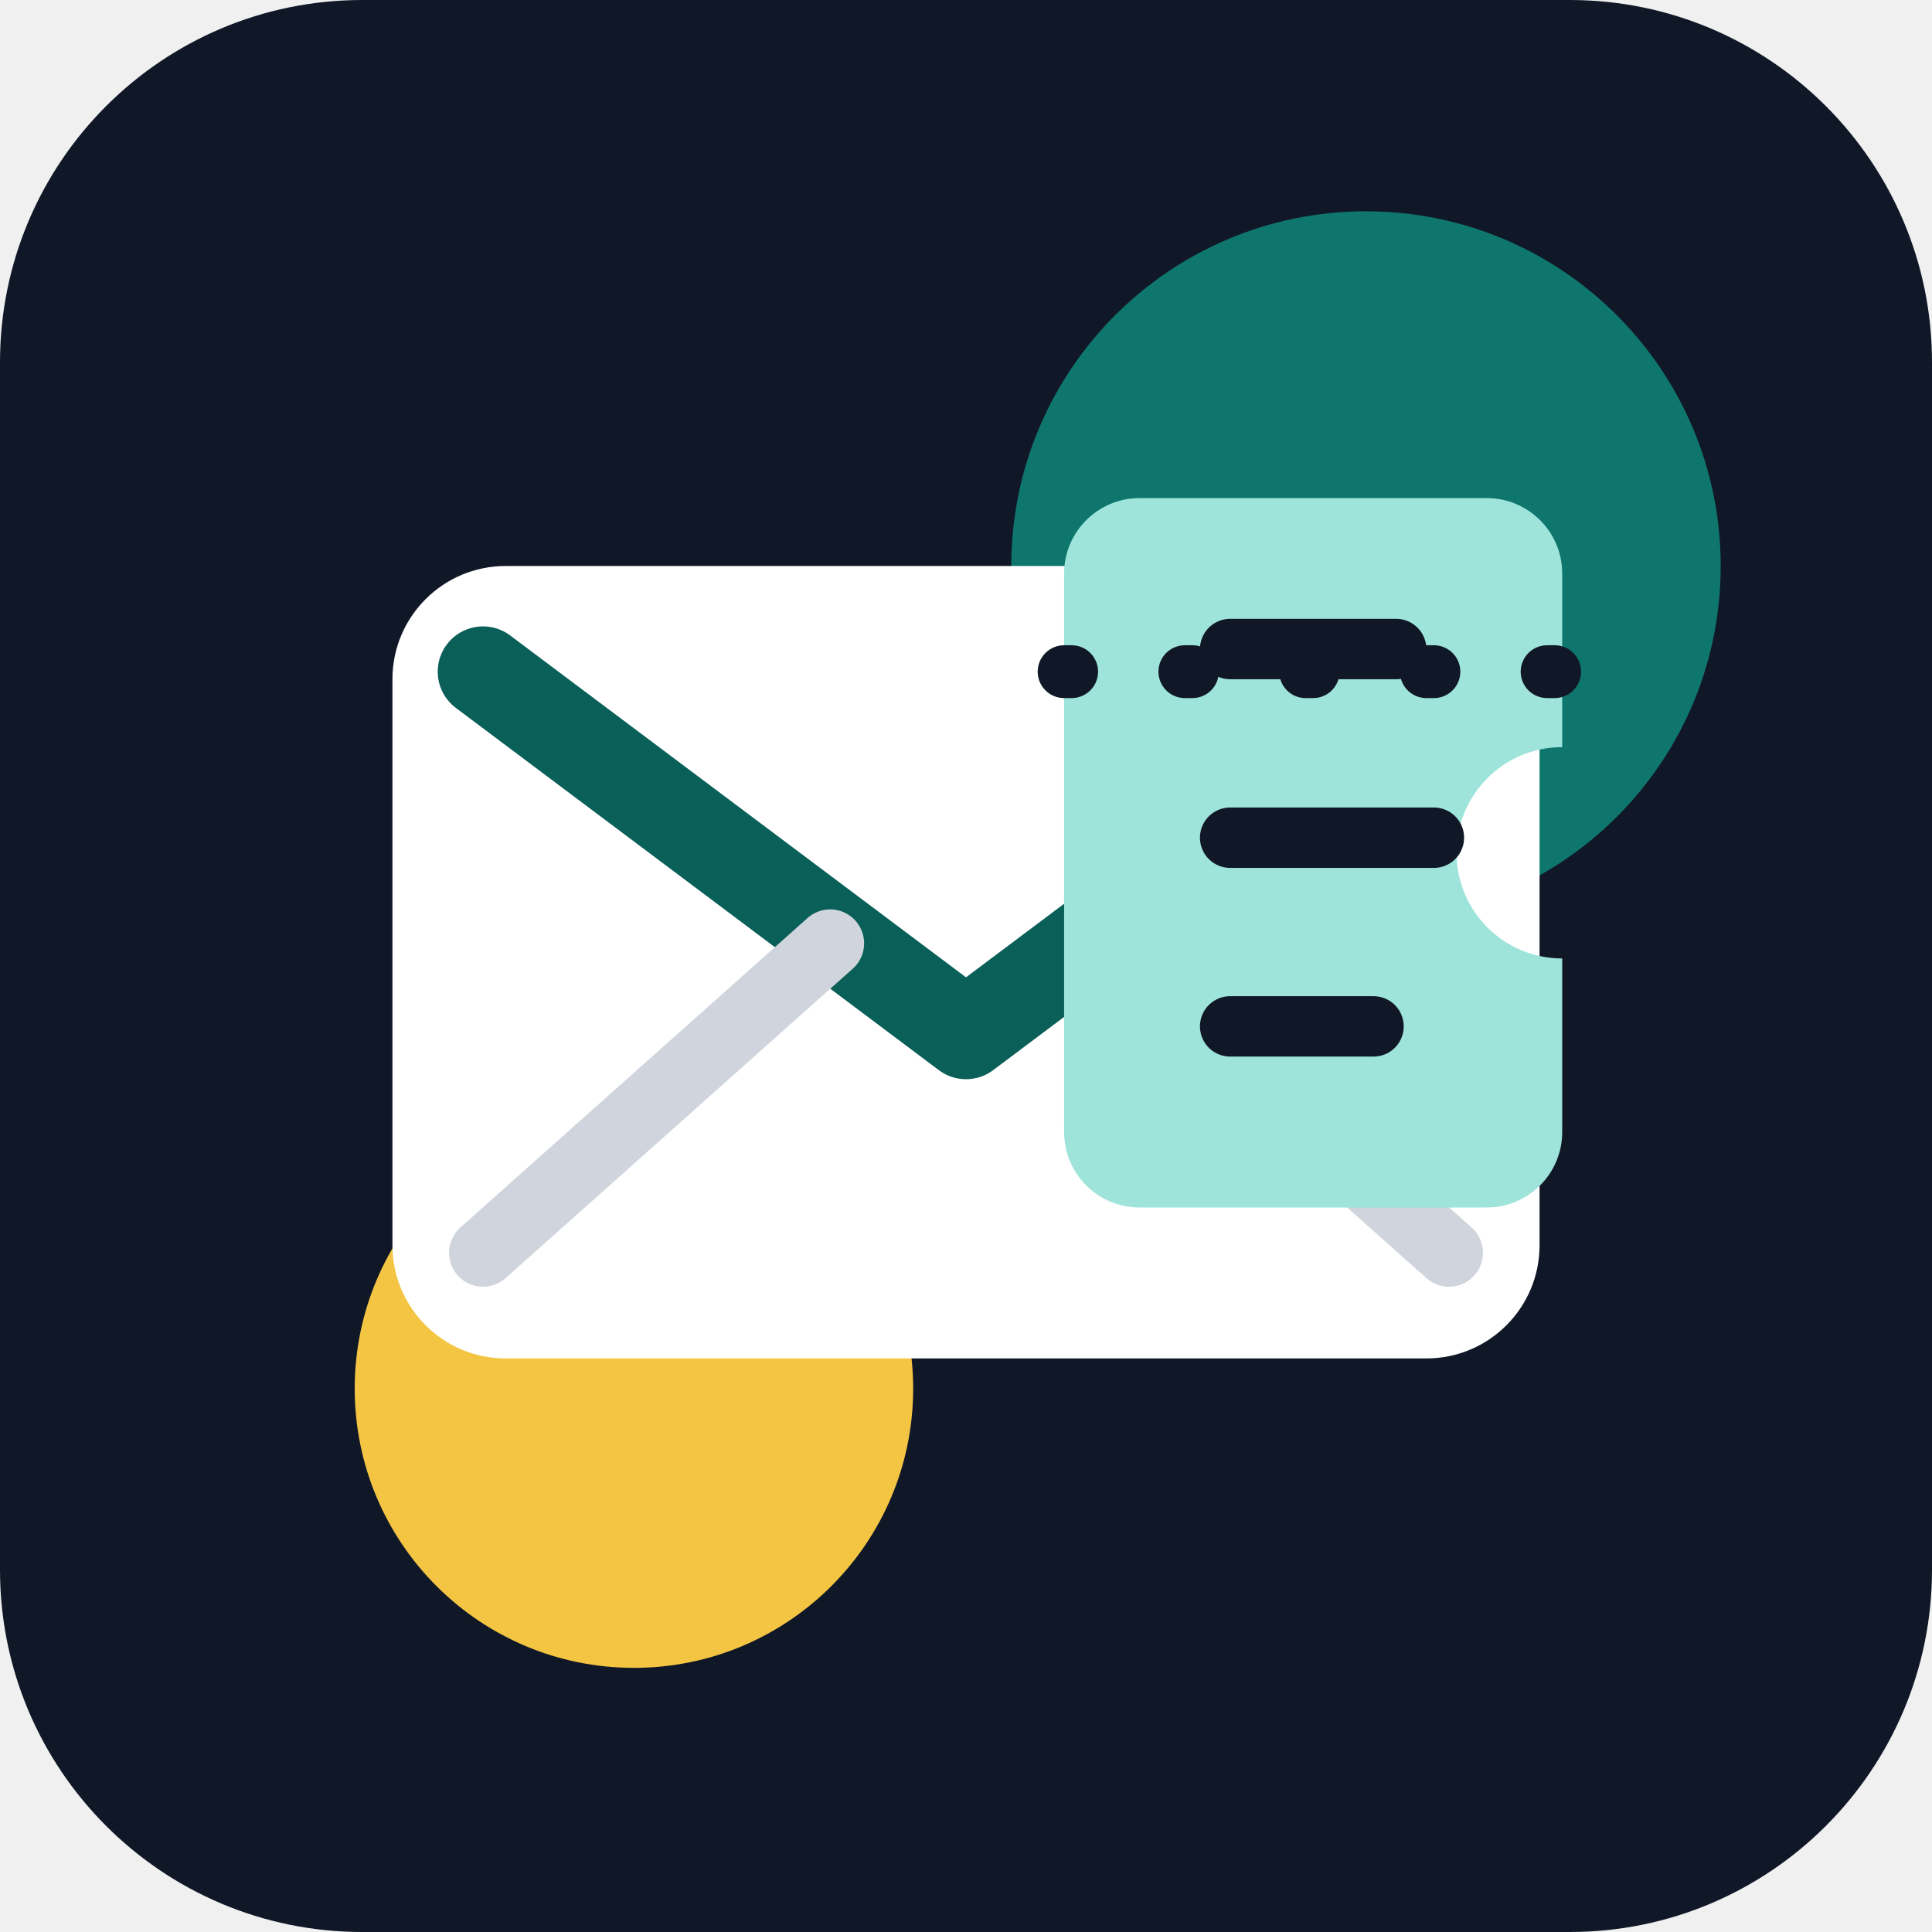
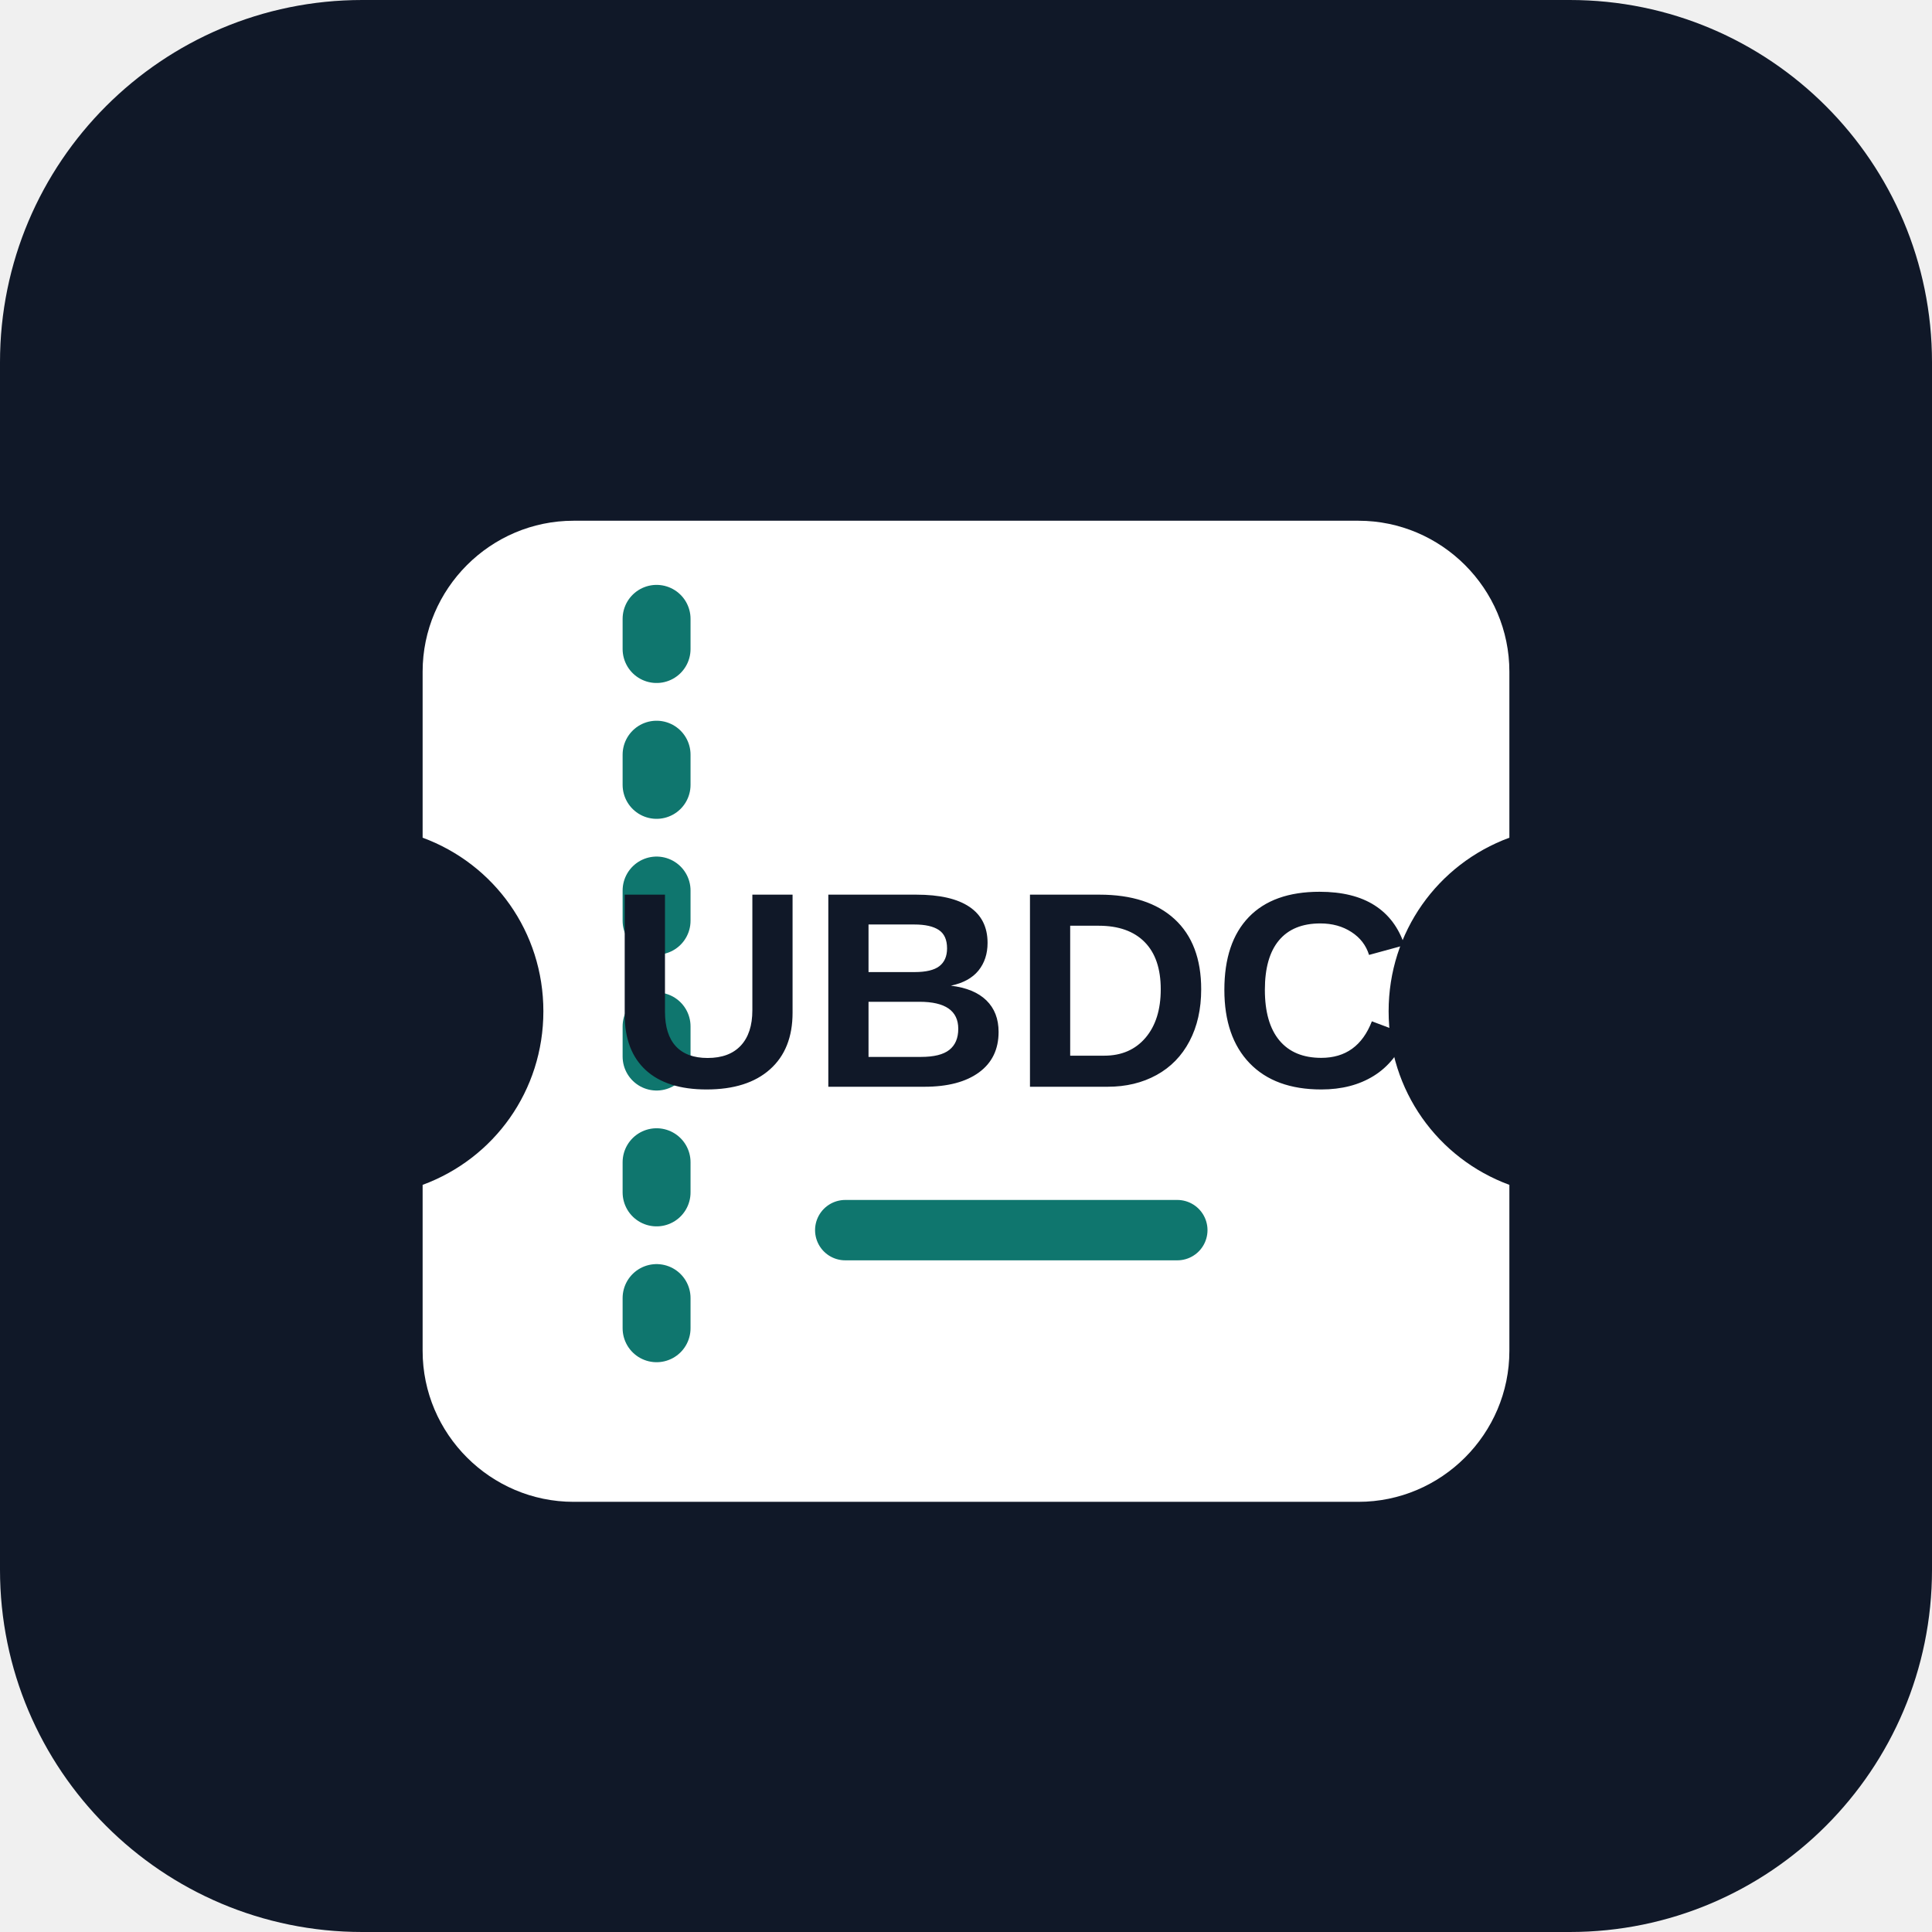
<svg xmlns="http://www.w3.org/2000/svg" viewBox="0 0 512 512" role="img" aria-labelledby="title desc">
  <rect width="512" height="512" rx="96" fill="#101828" />
-   <circle cx="362" cy="150" r="94" fill="#0f766e" />
-   <circle cx="168" cy="368" r="74" fill="#f4c542" />
-   <rect x="104" y="150" width="304" height="210" rx="30" fill="#ffffff" />
-   <path d="M128 178l128 96 128-96" fill="none" stroke="#0b5f59" stroke-width="24" stroke-linecap="round" stroke-linejoin="round" />
-   <path d="M128 332l92-82" fill="none" stroke="#d0d5dd" stroke-width="18" stroke-linecap="round" />
-   <path d="M384 332l-92-82" fill="none" stroke="#d0d5dd" stroke-width="18" stroke-linecap="round" />
-   <path d="M302 132h92a20 20 0 0 1 20 20v46a28 28 0 0 0 0 56v46a20 20 0 0 1-20 20h-92a20 20 0 0 1-20-20V152a20 20 0 0 1 20-20z" fill="#9ee4da" />
-   <path d="M326 172h44M326 222h54M326 272h38" fill="none" stroke="#101828" stroke-width="16" stroke-linecap="round" />
-   <path d="M282 178h132" fill="none" stroke="#101828" stroke-width="14" stroke-linecap="round" stroke-dasharray="2 30" />
+   <path d="M112 178c0-22 18-40 40-40h208c22 0 40 18 40 40v44c-19 7-32 25-32 46s13 39 32 46v44c0 22-18 40-40 40H152c-22 0-40-18-40-40v-44c19-7 32-25 32-46s-13-39-32-46v-44z" fill="#ffffff" />
+   <path d="M174 164v208" fill="none" stroke="#0f766e" stroke-width="18" stroke-linecap="round" stroke-dasharray="8 28" />
+   <text x="268" y="288" fill="#101828" font-family="Arial, Helvetica, sans-serif" font-size="74" font-weight="800" letter-spacing="0" text-anchor="middle">UBDC</text>
+   <path d="M224 326h88" fill="none" stroke="#0f766e" stroke-width="16" stroke-linecap="round" />
</svg>
